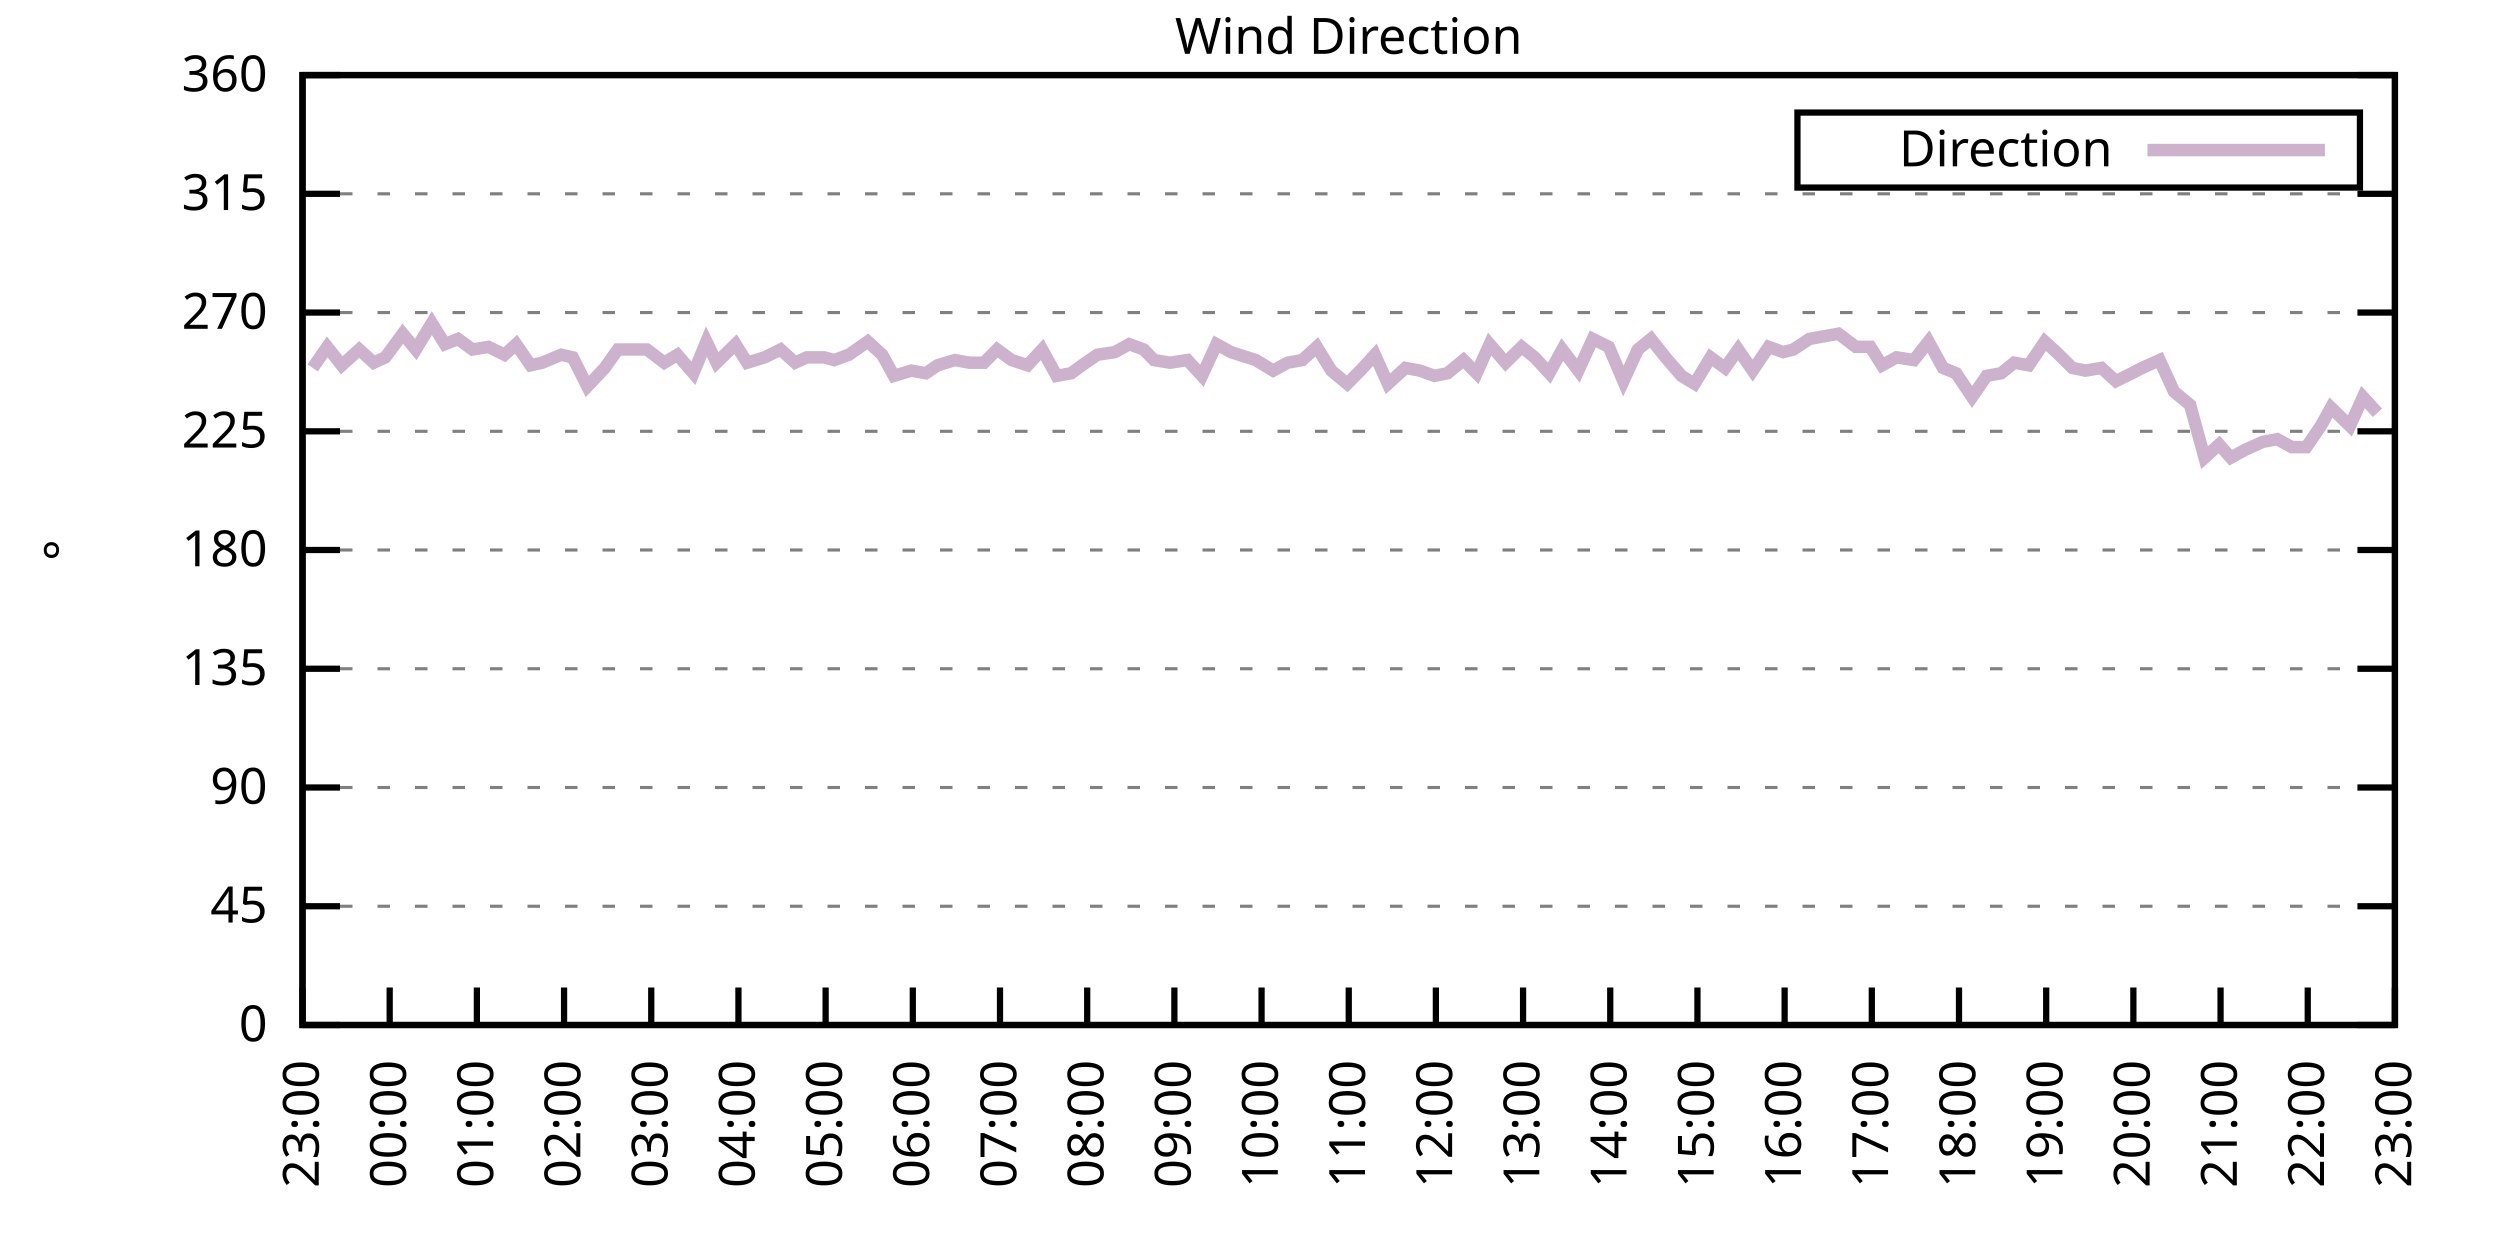
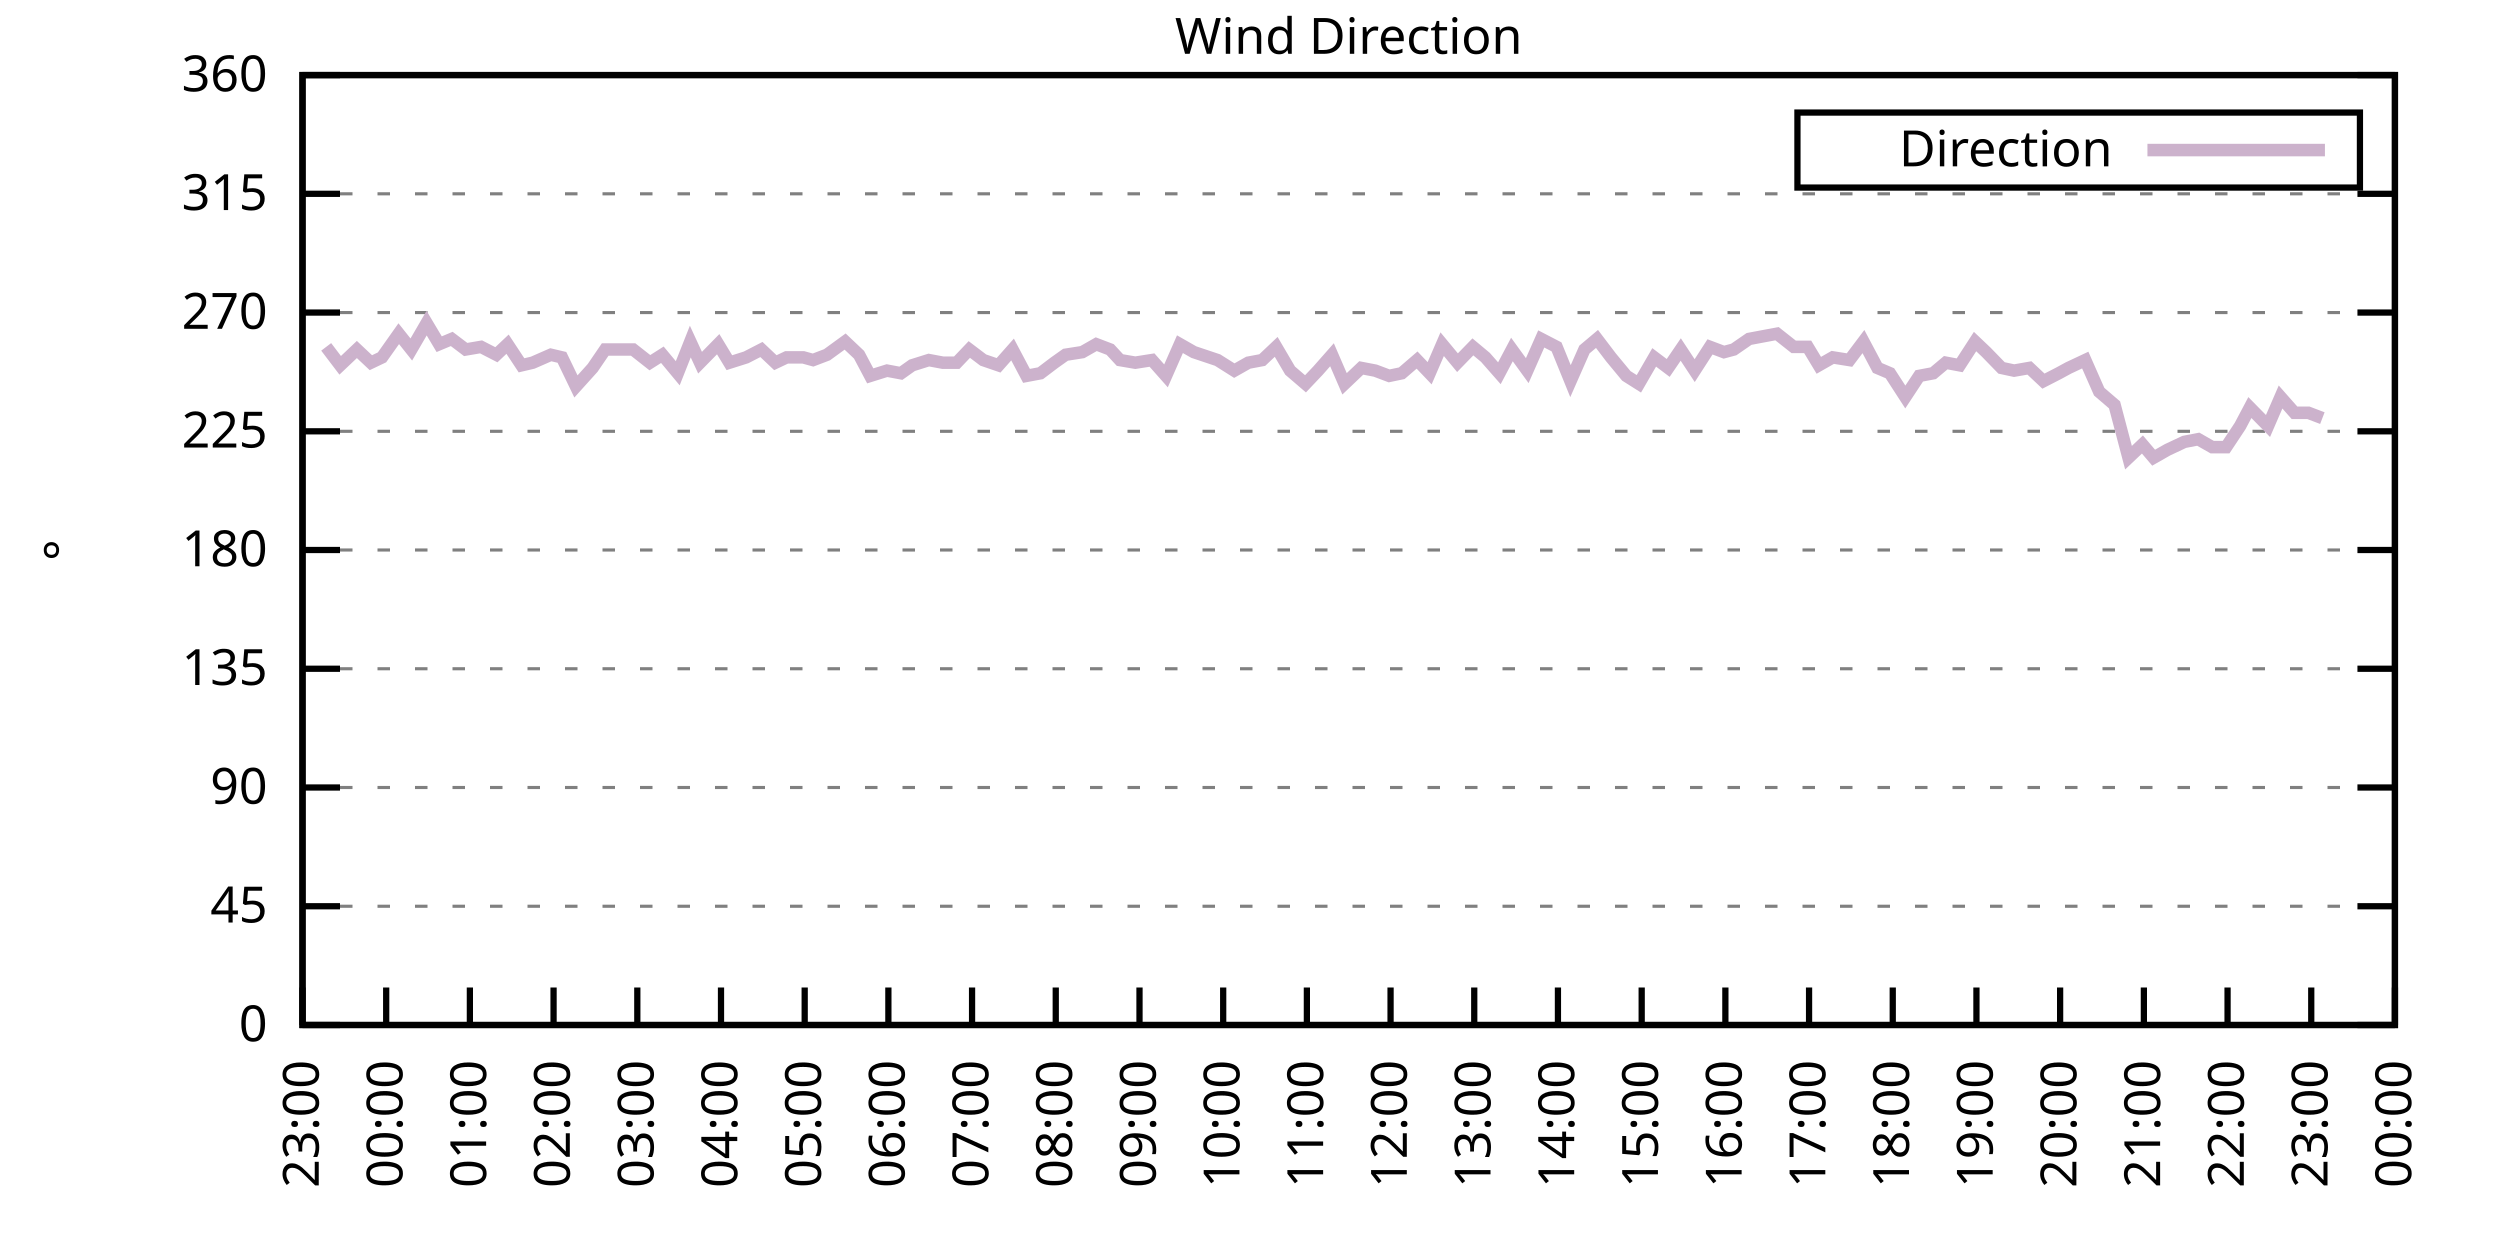
<svg xmlns="http://www.w3.org/2000/svg" xmlns:xlink="http://www.w3.org/1999/xlink" width="400" height="200" viewBox="0 0 400 200">
  <g id="gnuplot_canvas">
    <rect x="0" y="0" width="400" height="200" fill="none" />
    <defs>
      <circle id="gpDot" r="0.5" stroke-width="0.5" stroke="currentColor" />
      <path id="gpPt0" stroke-width="0.333" stroke="currentColor" d="M-1,0 h2 M0,-1 v2" />
      <path id="gpPt1" stroke-width="0.333" stroke="currentColor" d="M-1,-1 L1,1 M1,-1 L-1,1" />
      <path id="gpPt2" stroke-width="0.333" stroke="currentColor" d="M-1,0 L1,0 M0,-1 L0,1 M-1,-1 L1,1 M-1,1 L1,-1" />
      <rect id="gpPt3" stroke-width="0.333" stroke="currentColor" x="-1" y="-1" width="2" height="2" />
      <rect id="gpPt4" stroke-width="0.333" stroke="currentColor" fill="currentColor" x="-1" y="-1" width="2" height="2" />
      <circle id="gpPt5" stroke-width="0.333" stroke="currentColor" cx="0" cy="0" r="1" />
      <use xlink:href="#gpPt5" id="gpPt6" fill="currentColor" stroke="none" />
      <path id="gpPt7" stroke-width="0.333" stroke="currentColor" d="M0,-1.33 L-1.33,0.67 L1.33,0.67 z" />
      <use xlink:href="#gpPt7" id="gpPt8" fill="currentColor" stroke="none" />
      <use xlink:href="#gpPt7" id="gpPt9" stroke="currentColor" transform="rotate(180)" />
      <use xlink:href="#gpPt9" id="gpPt10" fill="currentColor" stroke="none" />
      <use xlink:href="#gpPt3" id="gpPt11" stroke="currentColor" transform="rotate(45)" />
      <use xlink:href="#gpPt11" id="gpPt12" fill="currentColor" stroke="none" />
      <path id="gpPt13" stroke-width="0.333" stroke="currentColor" d="M0,1.330 L1.265,0.411 L0.782,-1.067 L-0.782,-1.076 L-1.265,0.411 z" />
      <use xlink:href="#gpPt13" id="gpPt14" fill="currentColor" stroke="none" />
      <filter id="textbox" filterUnits="objectBoundingBox" x="0" y="0" height="1" width="1">
        <feFlood flood-color="white" flood-opacity="1" result="bgnd" />
        <feComposite in="SourceGraphic" in2="bgnd" operator="atop" />
      </filter>
      <filter id="greybox" filterUnits="objectBoundingBox" x="0" y="0" height="1" width="1">
        <feFlood flood-color="lightgrey" flood-opacity="1" result="grey" />
        <feComposite in="SourceGraphic" in2="grey" operator="atop" />
      </filter>
    </defs>
    <g fill="none" color="white" stroke="currentColor" stroke-width="1.00" stroke-linecap="butt" stroke-linejoin="miter">
</g>
    <g fill="none" color="black" stroke="currentColor" stroke-width="1.00" stroke-linecap="butt" stroke-linejoin="miter">
      <g stroke="none" shape-rendering="crispEdges">
        <polygon fill="rgb(255, 255, 255)" points="48.40,164.00 383.18,164.00 383.18,12.02 48.40,12.02 " />
      </g>
    </g>
    <g fill="none" color="black" stroke="currentColor" stroke-width="1.00" stroke-linecap="butt" stroke-linejoin="miter">
</g>
    <g fill="none" color="black" stroke="black" stroke-width="0.50" stroke-linecap="butt" stroke-linejoin="miter">
</g>
    <g fill="none" color="gray" stroke="currentColor" stroke-width="0.50" stroke-linecap="butt" stroke-linejoin="miter">
      <path stroke="gray" stroke-dasharray="2,4" class="gridline" d="M48.40,164.00 L383.19,164.00  " />
    </g>
    <g fill="none" color="gray" stroke="gray" stroke-width="1.00" stroke-linecap="butt" stroke-linejoin="miter">
</g>
    <g fill="none" color="black" stroke="currentColor" stroke-width="1.00" stroke-linecap="butt" stroke-linejoin="miter">
      <path stroke="black" d="M48.40,164.00 L54.40,164.00 M383.19,164.00 L377.19,164.00  " />
      <g transform="translate(42.80,166.60)" stroke="none" fill="black" font-family="Sans" font-size="8.00" text-anchor="end">
        <text>
          <tspan font-family="Sans"> 0</tspan>
        </text>
      </g>
    </g>
    <g fill="none" color="black" stroke="currentColor" stroke-width="1.00" stroke-linecap="butt" stroke-linejoin="miter">
</g>
    <g fill="none" color="black" stroke="black" stroke-width="0.50" stroke-linecap="butt" stroke-linejoin="miter">
</g>
    <g fill="none" color="gray" stroke="currentColor" stroke-width="0.50" stroke-linecap="butt" stroke-linejoin="miter">
      <path stroke="gray" stroke-dasharray="2,4" class="gridline" d="M48.40,145.00 L383.19,145.00  " />
    </g>
    <g fill="none" color="gray" stroke="gray" stroke-width="1.00" stroke-linecap="butt" stroke-linejoin="miter">
</g>
    <g fill="none" color="black" stroke="currentColor" stroke-width="1.00" stroke-linecap="butt" stroke-linejoin="miter">
      <path stroke="black" d="M48.40,145.00 L54.40,145.00 M383.19,145.00 L377.19,145.00  " />
      <g transform="translate(42.80,147.60)" stroke="none" fill="black" font-family="Sans" font-size="8.00" text-anchor="end">
        <text>
          <tspan font-family="Sans"> 45</tspan>
        </text>
      </g>
    </g>
    <g fill="none" color="black" stroke="currentColor" stroke-width="1.00" stroke-linecap="butt" stroke-linejoin="miter">
</g>
    <g fill="none" color="black" stroke="black" stroke-width="0.50" stroke-linecap="butt" stroke-linejoin="miter">
</g>
    <g fill="none" color="gray" stroke="currentColor" stroke-width="0.50" stroke-linecap="butt" stroke-linejoin="miter">
      <path stroke="gray" stroke-dasharray="2,4" class="gridline" d="M48.40,126.00 L383.19,126.00  " />
    </g>
    <g fill="none" color="gray" stroke="gray" stroke-width="1.00" stroke-linecap="butt" stroke-linejoin="miter">
</g>
    <g fill="none" color="black" stroke="currentColor" stroke-width="1.00" stroke-linecap="butt" stroke-linejoin="miter">
      <path stroke="black" d="M48.40,126.00 L54.40,126.00 M383.19,126.00 L377.19,126.00  " />
      <g transform="translate(42.80,128.60)" stroke="none" fill="black" font-family="Sans" font-size="8.00" text-anchor="end">
        <text>
          <tspan font-family="Sans"> 90</tspan>
        </text>
      </g>
    </g>
    <g fill="none" color="black" stroke="currentColor" stroke-width="1.00" stroke-linecap="butt" stroke-linejoin="miter">
</g>
    <g fill="none" color="black" stroke="black" stroke-width="0.50" stroke-linecap="butt" stroke-linejoin="miter">
</g>
    <g fill="none" color="gray" stroke="currentColor" stroke-width="0.50" stroke-linecap="butt" stroke-linejoin="miter">
      <path stroke="gray" stroke-dasharray="2,4" class="gridline" d="M48.40,107.00 L383.19,107.00  " />
    </g>
    <g fill="none" color="gray" stroke="gray" stroke-width="1.00" stroke-linecap="butt" stroke-linejoin="miter">
</g>
    <g fill="none" color="black" stroke="currentColor" stroke-width="1.00" stroke-linecap="butt" stroke-linejoin="miter">
      <path stroke="black" d="M48.40,107.00 L54.40,107.00 M383.19,107.00 L377.19,107.00  " />
      <g transform="translate(42.80,109.60)" stroke="none" fill="black" font-family="Sans" font-size="8.00" text-anchor="end">
        <text>
          <tspan font-family="Sans"> 135</tspan>
        </text>
      </g>
    </g>
    <g fill="none" color="black" stroke="currentColor" stroke-width="1.00" stroke-linecap="butt" stroke-linejoin="miter">
</g>
    <g fill="none" color="black" stroke="black" stroke-width="0.50" stroke-linecap="butt" stroke-linejoin="miter">
</g>
    <g fill="none" color="gray" stroke="currentColor" stroke-width="0.50" stroke-linecap="butt" stroke-linejoin="miter">
      <path stroke="gray" stroke-dasharray="2,4" class="gridline" d="M48.40,88.00 L383.19,88.00  " />
    </g>
    <g fill="none" color="gray" stroke="gray" stroke-width="1.00" stroke-linecap="butt" stroke-linejoin="miter">
</g>
    <g fill="none" color="black" stroke="currentColor" stroke-width="1.00" stroke-linecap="butt" stroke-linejoin="miter">
      <path stroke="black" d="M48.40,88.00 L54.40,88.00 M383.19,88.00 L377.19,88.00  " />
      <g transform="translate(42.80,90.60)" stroke="none" fill="black" font-family="Sans" font-size="8.00" text-anchor="end">
        <text>
          <tspan font-family="Sans"> 180</tspan>
        </text>
      </g>
    </g>
    <g fill="none" color="black" stroke="currentColor" stroke-width="1.00" stroke-linecap="butt" stroke-linejoin="miter">
</g>
    <g fill="none" color="black" stroke="black" stroke-width="0.50" stroke-linecap="butt" stroke-linejoin="miter">
</g>
    <g fill="none" color="gray" stroke="currentColor" stroke-width="0.50" stroke-linecap="butt" stroke-linejoin="miter">
      <path stroke="gray" stroke-dasharray="2,4" class="gridline" d="M48.40,69.01 L383.19,69.01  " />
    </g>
    <g fill="none" color="gray" stroke="gray" stroke-width="1.00" stroke-linecap="butt" stroke-linejoin="miter">
</g>
    <g fill="none" color="black" stroke="currentColor" stroke-width="1.00" stroke-linecap="butt" stroke-linejoin="miter">
      <path stroke="black" d="M48.40,69.01 L54.40,69.01 M383.19,69.01 L377.19,69.01  " />
      <g transform="translate(42.80,71.61)" stroke="none" fill="black" font-family="Sans" font-size="8.00" text-anchor="end">
        <text>
          <tspan font-family="Sans"> 225</tspan>
        </text>
      </g>
    </g>
    <g fill="none" color="black" stroke="currentColor" stroke-width="1.00" stroke-linecap="butt" stroke-linejoin="miter">
</g>
    <g fill="none" color="black" stroke="black" stroke-width="0.50" stroke-linecap="butt" stroke-linejoin="miter">
</g>
    <g fill="none" color="gray" stroke="currentColor" stroke-width="0.50" stroke-linecap="butt" stroke-linejoin="miter">
      <path stroke="gray" stroke-dasharray="2,4" class="gridline" d="M48.40,50.01 L383.19,50.01  " />
    </g>
    <g fill="none" color="gray" stroke="gray" stroke-width="1.00" stroke-linecap="butt" stroke-linejoin="miter">
</g>
    <g fill="none" color="black" stroke="currentColor" stroke-width="1.00" stroke-linecap="butt" stroke-linejoin="miter">
      <path stroke="black" d="M48.40,50.01 L54.40,50.01 M383.19,50.01 L377.19,50.01  " />
      <g transform="translate(42.80,52.61)" stroke="none" fill="black" font-family="Sans" font-size="8.00" text-anchor="end">
        <text>
          <tspan font-family="Sans"> 270</tspan>
        </text>
      </g>
    </g>
    <g fill="none" color="black" stroke="currentColor" stroke-width="1.00" stroke-linecap="butt" stroke-linejoin="miter">
</g>
    <g fill="none" color="black" stroke="black" stroke-width="0.50" stroke-linecap="butt" stroke-linejoin="miter">
</g>
    <g fill="none" color="gray" stroke="currentColor" stroke-width="0.50" stroke-linecap="butt" stroke-linejoin="miter">
      <path stroke="gray" stroke-dasharray="2,4" class="gridline" d="M48.40,31.01 L383.19,31.01  " />
    </g>
    <g fill="none" color="gray" stroke="gray" stroke-width="1.00" stroke-linecap="butt" stroke-linejoin="miter">
</g>
    <g fill="none" color="black" stroke="currentColor" stroke-width="1.00" stroke-linecap="butt" stroke-linejoin="miter">
      <path stroke="black" d="M48.40,31.01 L54.40,31.01 M383.19,31.01 L377.19,31.01  " />
      <g transform="translate(42.80,33.61)" stroke="none" fill="black" font-family="Sans" font-size="8.00" text-anchor="end">
        <text>
          <tspan font-family="Sans"> 315</tspan>
        </text>
      </g>
    </g>
    <g fill="none" color="black" stroke="currentColor" stroke-width="1.00" stroke-linecap="butt" stroke-linejoin="miter">
</g>
    <g fill="none" color="black" stroke="black" stroke-width="0.50" stroke-linecap="butt" stroke-linejoin="miter">
</g>
    <g fill="none" color="gray" stroke="currentColor" stroke-width="0.50" stroke-linecap="butt" stroke-linejoin="miter">
      <path stroke="gray" stroke-dasharray="2,4" class="gridline" d="M48.40,12.01 L383.19,12.01  " />
    </g>
    <g fill="none" color="gray" stroke="gray" stroke-width="1.00" stroke-linecap="butt" stroke-linejoin="miter">
</g>
    <g fill="none" color="black" stroke="currentColor" stroke-width="1.00" stroke-linecap="butt" stroke-linejoin="miter">
      <path stroke="black" d="M48.40,12.01 L54.40,12.01 M383.19,12.01 L377.19,12.01  " />
      <g transform="translate(42.80,14.61)" stroke="none" fill="black" font-family="Sans" font-size="8.00" text-anchor="end">
        <text>
          <tspan font-family="Sans"> 360</tspan>
        </text>
      </g>
    </g>
    <g fill="none" color="black" stroke="currentColor" stroke-width="1.00" stroke-linecap="butt" stroke-linejoin="miter">
      <path stroke="black" d="M48.40,164.00 L48.40,158.00  " />
      <g transform="translate(51.00,169.60) rotate(270.00)" stroke="none" fill="black" font-family="Sans" font-size="8.00" text-anchor="end">
        <text>
          <tspan font-family="Sans">23:00</tspan>
        </text>
      </g>
    </g>
    <g fill="none" color="black" stroke="currentColor" stroke-width="1.00" stroke-linecap="butt" stroke-linejoin="miter">
-       <path stroke="black" d="M62.35,164.00 L62.35,158.00  " />
-       <g transform="translate(64.95,169.60) rotate(270.00)" stroke="none" fill="black" font-family="Sans" font-size="8.00" text-anchor="end">
+       <path stroke="black" d="M61.79,164.00 L61.79,158.00  " />
+       <g transform="translate(64.39,169.60) rotate(270.00)" stroke="none" fill="black" font-family="Sans" font-size="8.00" text-anchor="end">
        <text>
          <tspan font-family="Sans">00:00</tspan>
        </text>
      </g>
    </g>
    <g fill="none" color="black" stroke="currentColor" stroke-width="1.00" stroke-linecap="butt" stroke-linejoin="miter">
-       <path stroke="black" d="M76.30,164.00 L76.30,158.00  " />
-       <g transform="translate(78.90,169.60) rotate(270.00)" stroke="none" fill="black" font-family="Sans" font-size="8.00" text-anchor="end">
+       <path stroke="black" d="M75.18,164.00 L75.18,158.00  " />
+       <g transform="translate(77.78,169.60) rotate(270.00)" stroke="none" fill="black" font-family="Sans" font-size="8.00" text-anchor="end">
        <text>
          <tspan font-family="Sans">01:00</tspan>
        </text>
      </g>
    </g>
    <g fill="none" color="black" stroke="currentColor" stroke-width="1.00" stroke-linecap="butt" stroke-linejoin="miter">
-       <path stroke="black" d="M90.25,164.00 L90.25,158.00  " />
-       <g transform="translate(92.85,169.60) rotate(270.00)" stroke="none" fill="black" font-family="Sans" font-size="8.00" text-anchor="end">
+       <path stroke="black" d="M88.57,164.00 L88.57,158.00  " />
+       <g transform="translate(91.17,169.60) rotate(270.00)" stroke="none" fill="black" font-family="Sans" font-size="8.00" text-anchor="end">
        <text>
          <tspan font-family="Sans">02:00</tspan>
        </text>
      </g>
    </g>
    <g fill="none" color="black" stroke="currentColor" stroke-width="1.00" stroke-linecap="butt" stroke-linejoin="miter">
-       <path stroke="black" d="M104.20,164.00 L104.20,158.00  " />
-       <g transform="translate(106.80,169.60) rotate(270.00)" stroke="none" fill="black" font-family="Sans" font-size="8.00" text-anchor="end">
+       <path stroke="black" d="M101.97,164.00 L101.97,158.00  " />
+       <g transform="translate(104.57,169.60) rotate(270.00)" stroke="none" fill="black" font-family="Sans" font-size="8.00" text-anchor="end">
        <text>
          <tspan font-family="Sans">03:00</tspan>
        </text>
      </g>
    </g>
    <g fill="none" color="black" stroke="currentColor" stroke-width="1.00" stroke-linecap="butt" stroke-linejoin="miter">
-       <path stroke="black" d="M118.15,164.00 L118.15,158.00  " />
-       <g transform="translate(120.75,169.60) rotate(270.00)" stroke="none" fill="black" font-family="Sans" font-size="8.00" text-anchor="end">
+       <path stroke="black" d="M115.36,164.00 L115.36,158.00  " />
+       <g transform="translate(117.96,169.60) rotate(270.00)" stroke="none" fill="black" font-family="Sans" font-size="8.00" text-anchor="end">
        <text>
          <tspan font-family="Sans">04:00</tspan>
        </text>
      </g>
    </g>
    <g fill="none" color="black" stroke="currentColor" stroke-width="1.00" stroke-linecap="butt" stroke-linejoin="miter">
-       <path stroke="black" d="M132.10,164.00 L132.10,158.00  " />
-       <g transform="translate(134.70,169.60) rotate(270.00)" stroke="none" fill="black" font-family="Sans" font-size="8.00" text-anchor="end">
+       <path stroke="black" d="M128.75,164.00 L128.75,158.00  " />
+       <g transform="translate(131.35,169.60) rotate(270.00)" stroke="none" fill="black" font-family="Sans" font-size="8.00" text-anchor="end">
        <text>
          <tspan font-family="Sans">05:00</tspan>
        </text>
      </g>
    </g>
    <g fill="none" color="black" stroke="currentColor" stroke-width="1.00" stroke-linecap="butt" stroke-linejoin="miter">
-       <path stroke="black" d="M146.05,164.00 L146.05,158.00  " />
-       <g transform="translate(148.65,169.60) rotate(270.00)" stroke="none" fill="black" font-family="Sans" font-size="8.00" text-anchor="end">
+       <path stroke="black" d="M142.14,164.00 L142.14,158.00  " />
+       <g transform="translate(144.74,169.60) rotate(270.00)" stroke="none" fill="black" font-family="Sans" font-size="8.00" text-anchor="end">
        <text>
          <tspan font-family="Sans">06:00</tspan>
        </text>
      </g>
    </g>
    <g fill="none" color="black" stroke="currentColor" stroke-width="1.00" stroke-linecap="butt" stroke-linejoin="miter">
-       <path stroke="black" d="M160.00,164.00 L160.00,158.00  " />
-       <g transform="translate(162.60,169.60) rotate(270.00)" stroke="none" fill="black" font-family="Sans" font-size="8.00" text-anchor="end">
+       <path stroke="black" d="M155.53,164.00 L155.53,158.00  " />
+       <g transform="translate(158.13,169.60) rotate(270.00)" stroke="none" fill="black" font-family="Sans" font-size="8.00" text-anchor="end">
        <text>
          <tspan font-family="Sans">07:00</tspan>
        </text>
      </g>
    </g>
    <g fill="none" color="black" stroke="currentColor" stroke-width="1.00" stroke-linecap="butt" stroke-linejoin="miter">
-       <path stroke="black" d="M173.95,164.00 L173.95,158.00  " />
-       <g transform="translate(176.55,169.60) rotate(270.00)" stroke="none" fill="black" font-family="Sans" font-size="8.00" text-anchor="end">
+       <path stroke="black" d="M168.92,164.00 L168.92,158.00  " />
+       <g transform="translate(171.52,169.60) rotate(270.00)" stroke="none" fill="black" font-family="Sans" font-size="8.00" text-anchor="end">
        <text>
          <tspan font-family="Sans">08:00</tspan>
        </text>
      </g>
    </g>
    <g fill="none" color="black" stroke="currentColor" stroke-width="1.00" stroke-linecap="butt" stroke-linejoin="miter">
-       <path stroke="black" d="M187.90,164.00 L187.90,158.00  " />
-       <g transform="translate(190.50,169.60) rotate(270.00)" stroke="none" fill="black" font-family="Sans" font-size="8.00" text-anchor="end">
+       <path stroke="black" d="M182.32,164.00 L182.32,158.00  " />
+       <g transform="translate(184.92,169.60) rotate(270.00)" stroke="none" fill="black" font-family="Sans" font-size="8.00" text-anchor="end">
        <text>
          <tspan font-family="Sans">09:00</tspan>
        </text>
      </g>
    </g>
    <g fill="none" color="black" stroke="currentColor" stroke-width="1.00" stroke-linecap="butt" stroke-linejoin="miter">
-       <path stroke="black" d="M201.85,164.00 L201.85,158.00  " />
-       <g transform="translate(204.45,169.60) rotate(270.00)" stroke="none" fill="black" font-family="Sans" font-size="8.00" text-anchor="end">
+       <path stroke="black" d="M195.71,164.00 L195.71,158.00  " />
+       <g transform="translate(198.31,169.60) rotate(270.00)" stroke="none" fill="black" font-family="Sans" font-size="8.00" text-anchor="end">
        <text>
          <tspan font-family="Sans">10:00</tspan>
        </text>
      </g>
    </g>
    <g fill="none" color="black" stroke="currentColor" stroke-width="1.00" stroke-linecap="butt" stroke-linejoin="miter">
-       <path stroke="black" d="M215.80,164.00 L215.80,158.00  " />
-       <g transform="translate(218.40,169.60) rotate(270.00)" stroke="none" fill="black" font-family="Sans" font-size="8.00" text-anchor="end">
+       <path stroke="black" d="M209.10,164.00 L209.10,158.00  " />
+       <g transform="translate(211.70,169.60) rotate(270.00)" stroke="none" fill="black" font-family="Sans" font-size="8.00" text-anchor="end">
        <text>
          <tspan font-family="Sans">11:00</tspan>
        </text>
      </g>
    </g>
    <g fill="none" color="black" stroke="currentColor" stroke-width="1.00" stroke-linecap="butt" stroke-linejoin="miter">
-       <path stroke="black" d="M229.74,164.00 L229.74,158.00  " />
-       <g transform="translate(232.34,169.60) rotate(270.00)" stroke="none" fill="black" font-family="Sans" font-size="8.00" text-anchor="end">
+       <path stroke="black" d="M222.49,164.00 L222.49,158.00  " />
+       <g transform="translate(225.09,169.60) rotate(270.00)" stroke="none" fill="black" font-family="Sans" font-size="8.00" text-anchor="end">
        <text>
          <tspan font-family="Sans">12:00</tspan>
        </text>
      </g>
    </g>
    <g fill="none" color="black" stroke="currentColor" stroke-width="1.00" stroke-linecap="butt" stroke-linejoin="miter">
-       <path stroke="black" d="M243.69,164.00 L243.69,158.00  " />
-       <g transform="translate(246.29,169.60) rotate(270.00)" stroke="none" fill="black" font-family="Sans" font-size="8.00" text-anchor="end">
+       <path stroke="black" d="M235.88,164.00 L235.88,158.00  " />
+       <g transform="translate(238.48,169.60) rotate(270.00)" stroke="none" fill="black" font-family="Sans" font-size="8.00" text-anchor="end">
        <text>
          <tspan font-family="Sans">13:00</tspan>
        </text>
      </g>
    </g>
    <g fill="none" color="black" stroke="currentColor" stroke-width="1.00" stroke-linecap="butt" stroke-linejoin="miter">
-       <path stroke="black" d="M257.64,164.00 L257.64,158.00  " />
-       <g transform="translate(260.24,169.60) rotate(270.00)" stroke="none" fill="black" font-family="Sans" font-size="8.00" text-anchor="end">
+       <path stroke="black" d="M249.27,164.00 L249.27,158.00  " />
+       <g transform="translate(251.87,169.60) rotate(270.00)" stroke="none" fill="black" font-family="Sans" font-size="8.00" text-anchor="end">
        <text>
          <tspan font-family="Sans">14:00</tspan>
        </text>
      </g>
    </g>
    <g fill="none" color="black" stroke="currentColor" stroke-width="1.00" stroke-linecap="butt" stroke-linejoin="miter">
-       <path stroke="black" d="M271.59,164.00 L271.59,158.00  " />
-       <g transform="translate(274.19,169.60) rotate(270.00)" stroke="none" fill="black" font-family="Sans" font-size="8.00" text-anchor="end">
+       <path stroke="black" d="M262.67,164.00 L262.67,158.00  " />
+       <g transform="translate(265.27,169.60) rotate(270.00)" stroke="none" fill="black" font-family="Sans" font-size="8.00" text-anchor="end">
        <text>
          <tspan font-family="Sans">15:00</tspan>
        </text>
      </g>
    </g>
    <g fill="none" color="black" stroke="currentColor" stroke-width="1.00" stroke-linecap="butt" stroke-linejoin="miter">
-       <path stroke="black" d="M285.54,164.00 L285.54,158.00  " />
-       <g transform="translate(288.14,169.60) rotate(270.00)" stroke="none" fill="black" font-family="Sans" font-size="8.00" text-anchor="end">
+       <path stroke="black" d="M276.06,164.00 L276.06,158.00  " />
+       <g transform="translate(278.66,169.60) rotate(270.00)" stroke="none" fill="black" font-family="Sans" font-size="8.00" text-anchor="end">
        <text>
          <tspan font-family="Sans">16:00</tspan>
        </text>
      </g>
    </g>
    <g fill="none" color="black" stroke="currentColor" stroke-width="1.00" stroke-linecap="butt" stroke-linejoin="miter">
-       <path stroke="black" d="M299.49,164.00 L299.49,158.00  " />
-       <g transform="translate(302.09,169.60) rotate(270.00)" stroke="none" fill="black" font-family="Sans" font-size="8.00" text-anchor="end">
+       <path stroke="black" d="M289.45,164.00 L289.45,158.00  " />
+       <g transform="translate(292.05,169.60) rotate(270.00)" stroke="none" fill="black" font-family="Sans" font-size="8.00" text-anchor="end">
        <text>
          <tspan font-family="Sans">17:00</tspan>
        </text>
      </g>
    </g>
    <g fill="none" color="black" stroke="currentColor" stroke-width="1.00" stroke-linecap="butt" stroke-linejoin="miter">
-       <path stroke="black" d="M313.44,164.00 L313.44,158.00  " />
-       <g transform="translate(316.04,169.60) rotate(270.00)" stroke="none" fill="black" font-family="Sans" font-size="8.00" text-anchor="end">
+       <path stroke="black" d="M302.84,164.00 L302.84,158.00  " />
+       <g transform="translate(305.44,169.60) rotate(270.00)" stroke="none" fill="black" font-family="Sans" font-size="8.00" text-anchor="end">
        <text>
          <tspan font-family="Sans">18:00</tspan>
        </text>
      </g>
    </g>
    <g fill="none" color="black" stroke="currentColor" stroke-width="1.00" stroke-linecap="butt" stroke-linejoin="miter">
-       <path stroke="black" d="M327.39,164.00 L327.39,158.00  " />
-       <g transform="translate(329.99,169.60) rotate(270.00)" stroke="none" fill="black" font-family="Sans" font-size="8.00" text-anchor="end">
+       <path stroke="black" d="M316.23,164.00 L316.23,158.00  " />
+       <g transform="translate(318.83,169.60) rotate(270.00)" stroke="none" fill="black" font-family="Sans" font-size="8.00" text-anchor="end">
        <text>
          <tspan font-family="Sans">19:00</tspan>
        </text>
      </g>
    </g>
    <g fill="none" color="black" stroke="currentColor" stroke-width="1.00" stroke-linecap="butt" stroke-linejoin="miter">
-       <path stroke="black" d="M341.34,164.00 L341.34,158.00  " />
-       <g transform="translate(343.94,169.60) rotate(270.00)" stroke="none" fill="black" font-family="Sans" font-size="8.00" text-anchor="end">
+       <path stroke="black" d="M329.62,164.00 L329.62,158.00  " />
+       <g transform="translate(332.22,169.60) rotate(270.00)" stroke="none" fill="black" font-family="Sans" font-size="8.00" text-anchor="end">
        <text>
          <tspan font-family="Sans">20:00</tspan>
        </text>
      </g>
    </g>
    <g fill="none" color="black" stroke="currentColor" stroke-width="1.00" stroke-linecap="butt" stroke-linejoin="miter">
-       <path stroke="black" d="M355.29,164.00 L355.29,158.00  " />
-       <g transform="translate(357.89,169.60) rotate(270.00)" stroke="none" fill="black" font-family="Sans" font-size="8.00" text-anchor="end">
+       <path stroke="black" d="M343.02,164.00 L343.02,158.00  " />
+       <g transform="translate(345.62,169.60) rotate(270.00)" stroke="none" fill="black" font-family="Sans" font-size="8.00" text-anchor="end">
        <text>
          <tspan font-family="Sans">21:00</tspan>
        </text>
      </g>
    </g>
    <g fill="none" color="black" stroke="currentColor" stroke-width="1.00" stroke-linecap="butt" stroke-linejoin="miter">
-       <path stroke="black" d="M369.24,164.00 L369.24,158.00  " />
-       <g transform="translate(371.84,169.60) rotate(270.00)" stroke="none" fill="black" font-family="Sans" font-size="8.00" text-anchor="end">
+       <path stroke="black" d="M356.41,164.00 L356.41,158.00  " />
+       <g transform="translate(359.01,169.60) rotate(270.00)" stroke="none" fill="black" font-family="Sans" font-size="8.00" text-anchor="end">
        <text>
          <tspan font-family="Sans">22:00</tspan>
+         </text>
+       </g>
+     </g>
+     <g fill="none" color="black" stroke="currentColor" stroke-width="1.00" stroke-linecap="butt" stroke-linejoin="miter">
+       <path stroke="black" d="M369.80,164.00 L369.80,158.00  " />
+       <g transform="translate(372.40,169.60) rotate(270.00)" stroke="none" fill="black" font-family="Sans" font-size="8.00" text-anchor="end">
+         <text>
+           <tspan font-family="Sans">23:00</tspan>
        </text>
      </g>
    </g>
    <g fill="none" color="black" stroke="currentColor" stroke-width="1.00" stroke-linecap="butt" stroke-linejoin="miter">
      <path stroke="black" d="M383.19,164.00 L383.19,158.00  " />
      <g transform="translate(385.79,169.60) rotate(270.00)" stroke="none" fill="black" font-family="Sans" font-size="8.00" text-anchor="end">
        <text>
-           <tspan font-family="Sans">23:00</tspan>
+           <tspan font-family="Sans">00:00</tspan>
        </text>
      </g>
    </g>
    <g fill="none" color="black" stroke="currentColor" stroke-width="1.00" stroke-linecap="butt" stroke-linejoin="miter">
</g>
    <g fill="none" color="black" stroke="currentColor" stroke-width="1.00" stroke-linecap="butt" stroke-linejoin="miter">
      <path stroke="black" d="M48.40,12.01 L48.40,164.00 L383.19,164.00 L383.19,12.01 L48.40,12.01 Z  " />
    </g>
    <g fill="none" color="black" stroke="currentColor" stroke-width="1.00" stroke-linecap="butt" stroke-linejoin="miter">
</g>
    <g fill="none" color="black" stroke="currentColor" stroke-width="1.00" stroke-linecap="butt" stroke-linejoin="miter">
      <path stroke="black" d="M287.59,30.01 L287.59,18.01 L377.59,18.01 L377.59,30.01 L287.59,30.01 Z  " />
    </g>
    <g id="Wind_direction_plot_1">
      <g fill="none" color="white" stroke="black" stroke-width="2.00" stroke-linecap="butt" stroke-linejoin="miter">
</g>
      <g fill="none" color="black" stroke="currentColor" stroke-width="2.00" stroke-linecap="butt" stroke-linejoin="miter">
        <g transform="translate(337.99,26.61)" stroke="none" fill="black" font-family="Sans" font-size="8.00" text-anchor="end">
          <text>
            <tspan font-family="Sans">Direction</tspan>
          </text>
        </g>
      </g>
      <g fill="none" color="black" stroke="currentColor" stroke-width="2.00" stroke-linecap="butt" stroke-linejoin="miter">
-         <path stroke="rgb(204, 178, 204)" d="M343.59,24.01 L371.99,24.01 M50.03,58.87 L52.35,55.50 L54.68,58.45 L57.47,55.92 L59.79,58.03 L61.65,57.18   L64.44,53.39 L66.53,55.92 L69.09,51.70 L71.18,55.07 L73.28,54.23 L75.60,55.92 L78.16,55.50 L80.72,56.76   L82.58,55.07 L84.90,58.45 L86.76,58.03 L89.78,56.76 L91.64,57.18 L93.97,61.83 L96.76,58.87 L98.85,55.92   L101.64,55.92 L103.50,55.92 L106.29,58.03 L108.38,56.76 L110.94,59.72 L113.03,54.65 L114.66,58.03 L117.68,55.07   L119.54,58.03 L122.33,57.18 L124.89,55.92 L127.22,58.03 L129.08,57.18 L131.87,57.18 L133.49,57.61 L135.82,56.76   L138.84,54.65 L141.16,56.76 L143.02,60.14 L145.81,59.30 L148.14,59.72 L150.00,58.45 L152.79,57.61 L155.11,58.03   L157.44,58.03 L159.53,55.92 L161.86,57.61 L164.41,58.45 L166.74,55.92 L169.06,60.14 L171.39,59.72 L173.71,58.03   L175.57,56.76 L178.36,56.34 L180.69,55.07 L183.01,55.92 L184.64,57.61 L187.20,58.03 L189.99,57.61 L192.31,60.14   L194.64,55.07 L196.96,56.34 L200.92,57.61 L203.71,59.30 L206.03,58.03 L208.36,57.61 L210.68,55.50 L213.01,59.30   L215.56,61.41 L217.65,59.30 L219.98,56.76 L222.07,61.41 L224.86,58.87 L227.19,59.30 L229.51,60.14 L231.60,59.72   L234.16,57.61 L236.25,59.72 L238.35,55.07 L240.90,58.03 L243.46,55.50 L245.55,57.18 L247.88,59.72 L249.97,55.92   L252.53,59.30 L254.85,54.23 L257.41,55.50 L259.74,60.98 L262.06,55.92 L264.15,54.23 L266.48,57.18 L269.04,60.14   L271.13,61.41 L273.69,57.18 L276.01,58.87 L278.10,55.92 L280.43,59.30 L282.99,55.50 L285.31,56.34 L286.94,55.92   L289.50,54.23 L291.82,53.81 L294.15,53.39 L296.94,55.50 L299.26,55.50 L301.12,58.45 L303.44,57.18 L306.23,57.61   L308.56,54.65 L310.88,58.87 L312.98,59.72 L315.53,63.52 L317.86,60.14 L320.18,59.72 L322.28,58.03 L324.60,58.45   L327.16,54.65 L329.02,56.34 L331.58,58.87 L333.67,59.30 L336.23,58.87 L338.55,60.98 L341.11,59.72 L342.74,58.87   L345.53,57.61 L347.85,62.67 L350.41,64.78 L352.73,73.23 L355.06,71.12 L356.92,73.23 L359.24,71.96 L362.03,70.70   L364.36,70.27 L366.68,71.54 L369.01,71.54 L371.33,68.16 L372.96,65.21 L375.98,68.16 L378.08,63.52 L380.40,66.05    " />
+         <path stroke="rgb(204, 178, 204)" d="M343.59,24.01 L371.99,24.01 M52.19,55.50 L54.43,58.45 L57.10,55.92 L59.34,58.03 L61.12,57.18 L63.80,53.39   L65.81,55.92 L68.26,51.70 L70.27,55.07 L72.28,54.23 L74.51,55.92 L76.97,55.50 L79.42,56.76 L81.21,55.07   L83.44,58.45 L85.23,58.03 L88.13,56.76 L89.91,57.18 L92.15,61.83 L94.82,58.87 L96.83,55.92 L99.51,55.92   L101.30,55.92 L103.98,58.03 L105.98,56.76 L108.44,59.72 L110.45,54.65 L112.01,58.03 L114.91,55.07 L116.70,58.03   L119.38,57.18 L121.83,55.92 L124.06,58.03 L125.85,57.18 L128.53,57.18 L130.09,57.61 L132.32,56.76 L135.22,54.65   L137.45,56.76 L139.24,60.14 L141.92,59.30 L144.15,59.72 L145.94,58.45 L148.61,57.61 L150.85,58.03 L153.08,58.03   L155.09,55.92 L157.32,57.61 L159.77,58.45 L162.01,55.92 L164.24,60.14 L166.47,59.72 L168.70,58.03 L170.49,56.76   L173.17,56.34 L175.40,55.07 L177.63,55.92 L179.19,57.61 L181.65,58.03 L184.32,57.61 L186.56,60.14 L188.79,55.07   L191.02,56.34 L194.81,57.61 L197.49,59.30 L199.73,58.03 L201.96,57.61 L204.19,55.50 L206.42,59.30 L208.88,61.41   L210.88,59.30 L213.12,56.76 L215.13,61.41 L217.80,58.87 L220.04,59.30 L222.27,60.14 L224.28,59.72 L226.73,57.61   L228.74,59.72 L230.75,55.07 L233.20,58.03 L235.66,55.50 L237.67,57.18 L239.90,59.72 L241.91,55.92 L244.36,59.30   L246.60,54.23 L249.05,55.50 L251.28,60.98 L253.51,55.92 L255.52,54.23 L257.76,57.18 L260.21,60.14 L262.22,61.41   L264.67,57.18 L266.91,58.87 L268.92,55.92 L271.15,59.30 L273.60,55.50 L275.83,56.34 L277.40,55.92 L279.85,54.23   L282.08,53.81 L284.32,53.39 L286.99,55.50 L289.23,55.50 L291.01,58.45 L293.24,57.18 L295.92,57.61 L298.15,54.65   L300.39,58.87 L302.39,59.72 L304.85,63.52 L307.08,60.14 L309.31,59.72 L311.32,58.03 L313.55,58.45 L316.01,54.65   L317.79,56.34 L320.25,58.87 L322.26,59.30 L324.71,58.87 L326.95,60.98 L329.40,59.72 L330.96,58.87 L333.64,57.61   L335.87,62.67 L338.33,64.78 L340.56,73.23 L342.79,71.12 L344.58,73.23 L346.81,71.96 L349.49,70.70 L351.72,70.27   L353.95,71.54 L356.18,71.54 L358.42,68.16 L359.98,65.21 L362.88,68.16 L364.89,63.52 L367.12,66.05 L369.35,66.05   L371.58,66.90  " />
      </g>
    </g>
    <g fill="none" color="black" stroke="currentColor" stroke-width="2.00" stroke-linecap="butt" stroke-linejoin="miter">
</g>
    <g fill="none" color="black" stroke="black" stroke-width="1.00" stroke-linecap="butt" stroke-linejoin="miter">
</g>
    <g fill="none" color="black" stroke="currentColor" stroke-width="1.00" stroke-linecap="butt" stroke-linejoin="miter">
      <path stroke="black" d="M48.40,12.01 L48.40,164.00 L383.19,164.00 L383.19,12.01 L48.40,12.01 Z  " />
      <g transform="translate(12.80,88.01) rotate(270.00)" stroke="none" fill="black" font-family="Sans" font-size="8.00" text-anchor="middle">
        <text>
          <tspan font-family="Sans">°</tspan>
        </text>
      </g>
    </g>
    <g fill="none" color="black" stroke="currentColor" stroke-width="1.00" stroke-linecap="butt" stroke-linejoin="miter">
</g>
    <g fill="none" color="black" stroke="currentColor" stroke-width="1.00" stroke-linecap="butt" stroke-linejoin="miter">
      <g transform="translate(215.79,8.61)" stroke="none" fill="black" font-family="Sans" font-size="8.00" text-anchor="middle">
        <text>
          <tspan font-family="Sans">Wind Direction</tspan>
        </text>
      </g>
    </g>
    <g fill="none" color="black" stroke="currentColor" stroke-width="1.00" stroke-linecap="butt" stroke-linejoin="miter">
</g>
  </g>
</svg>
